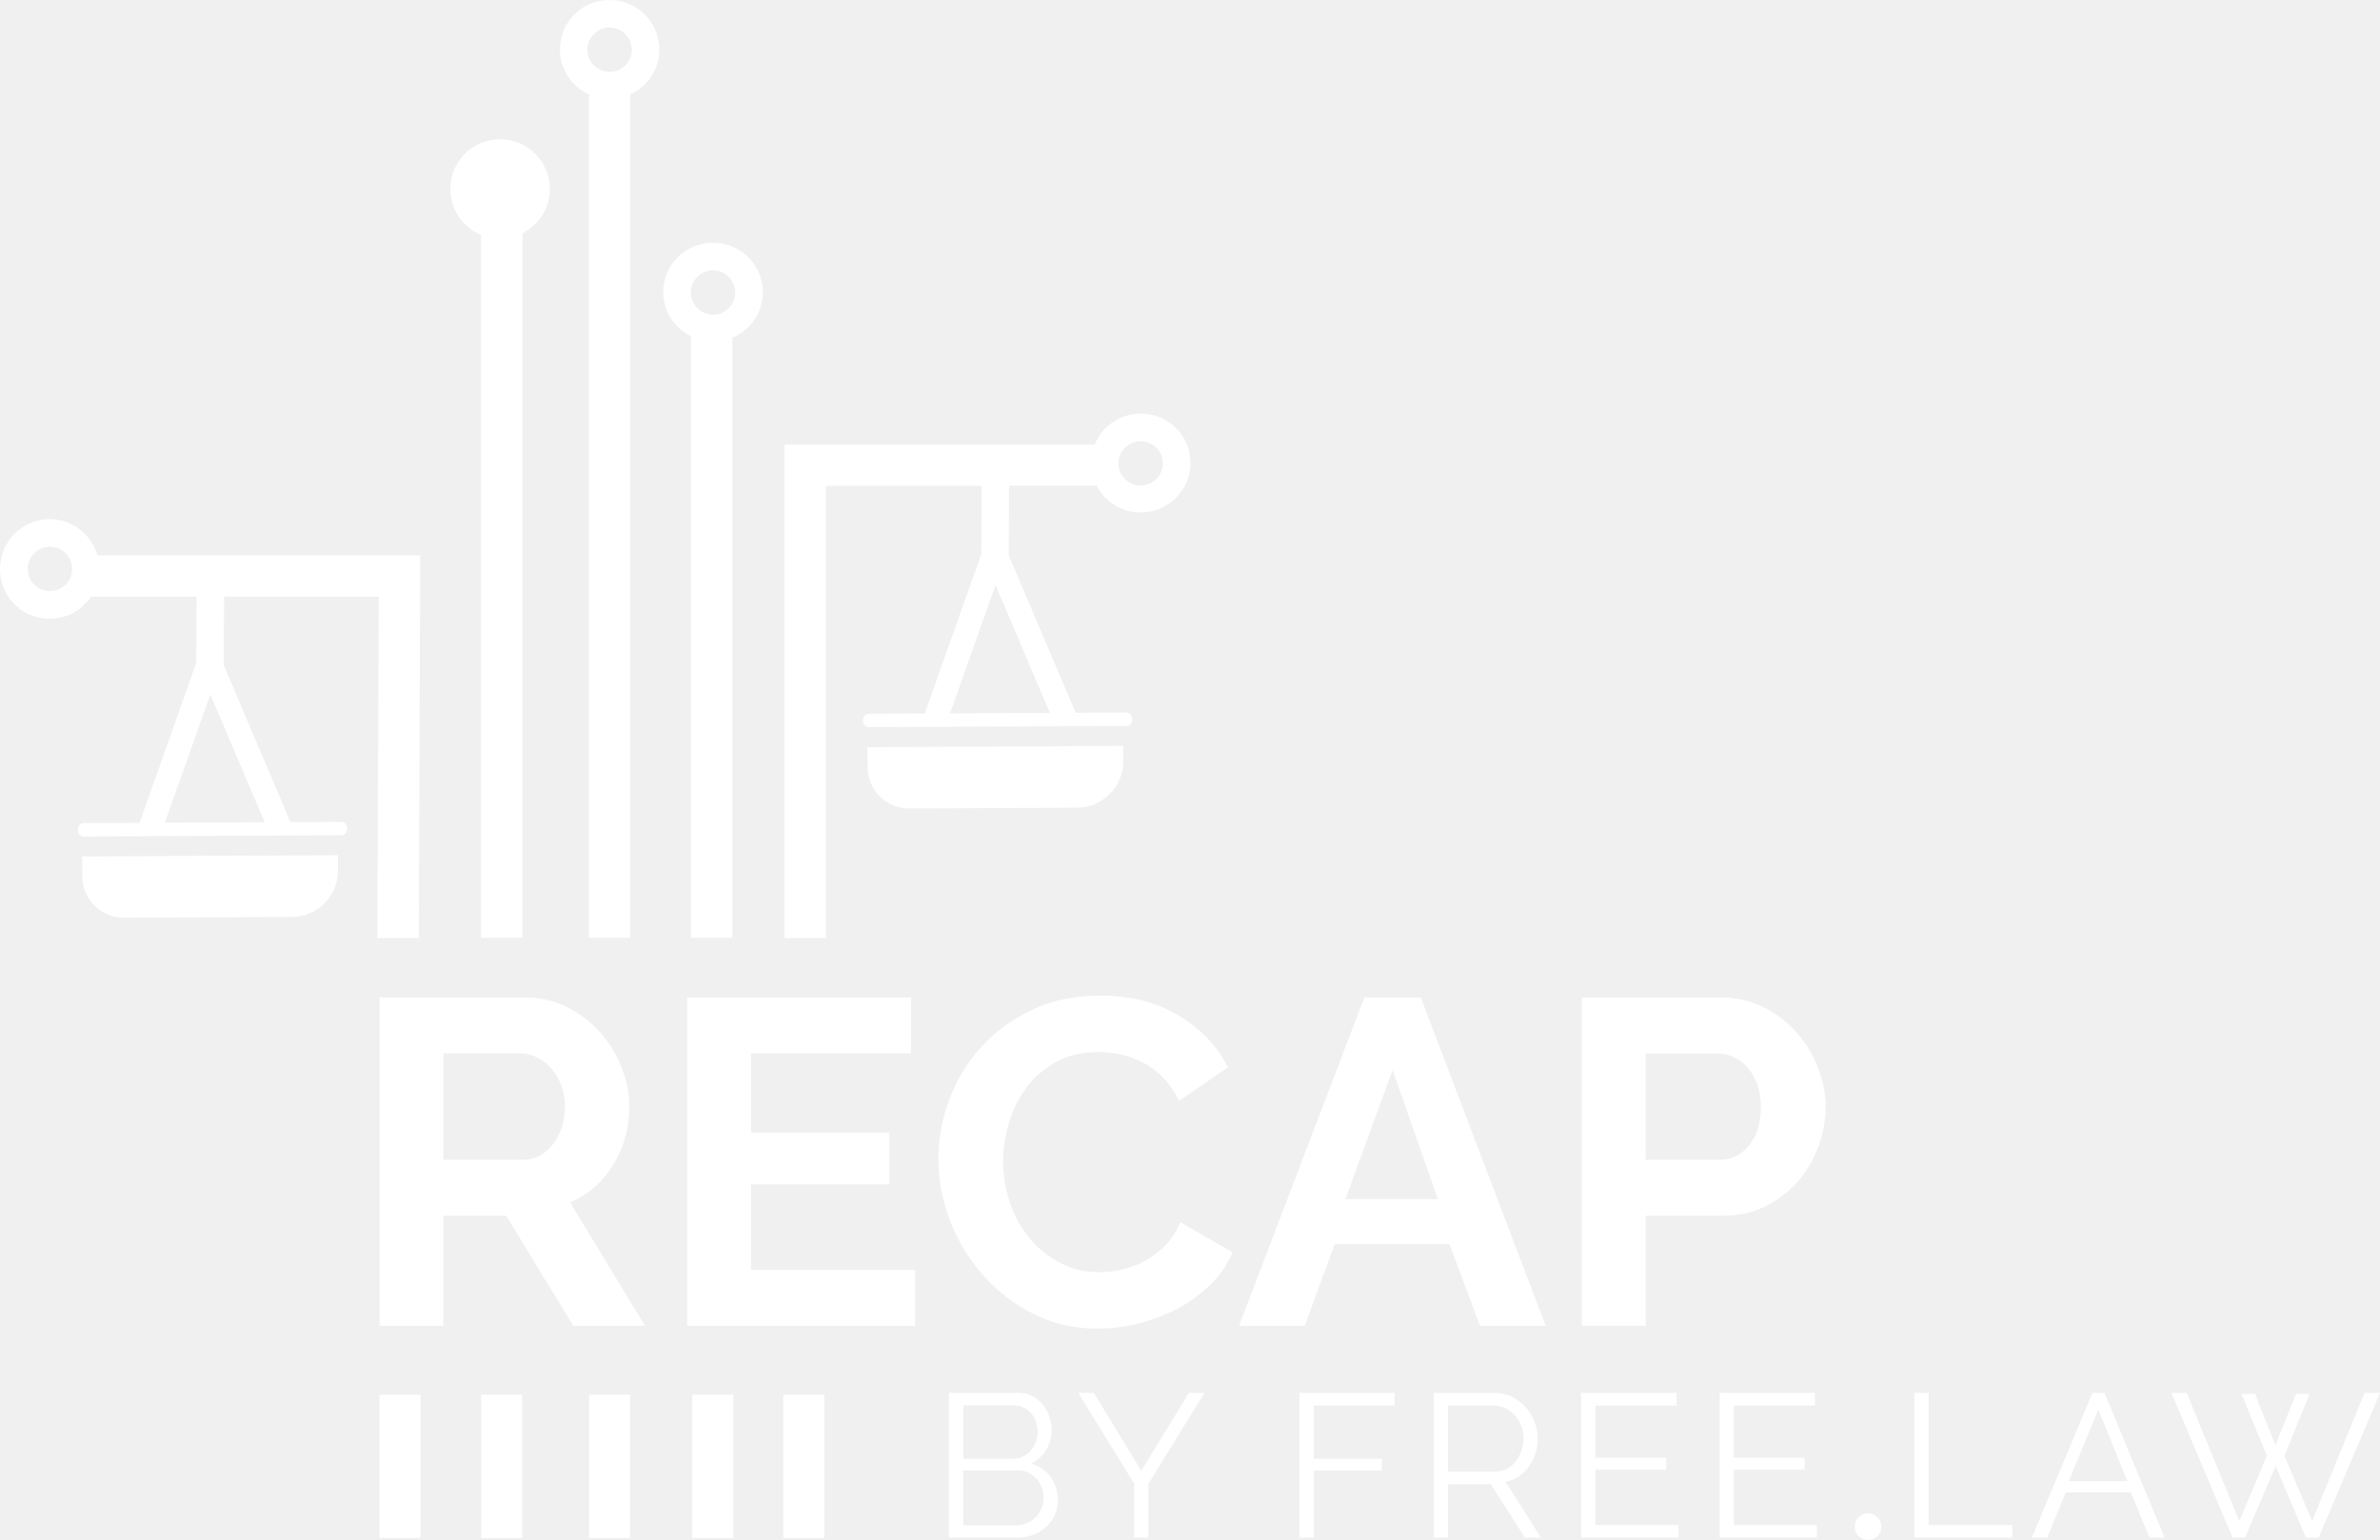
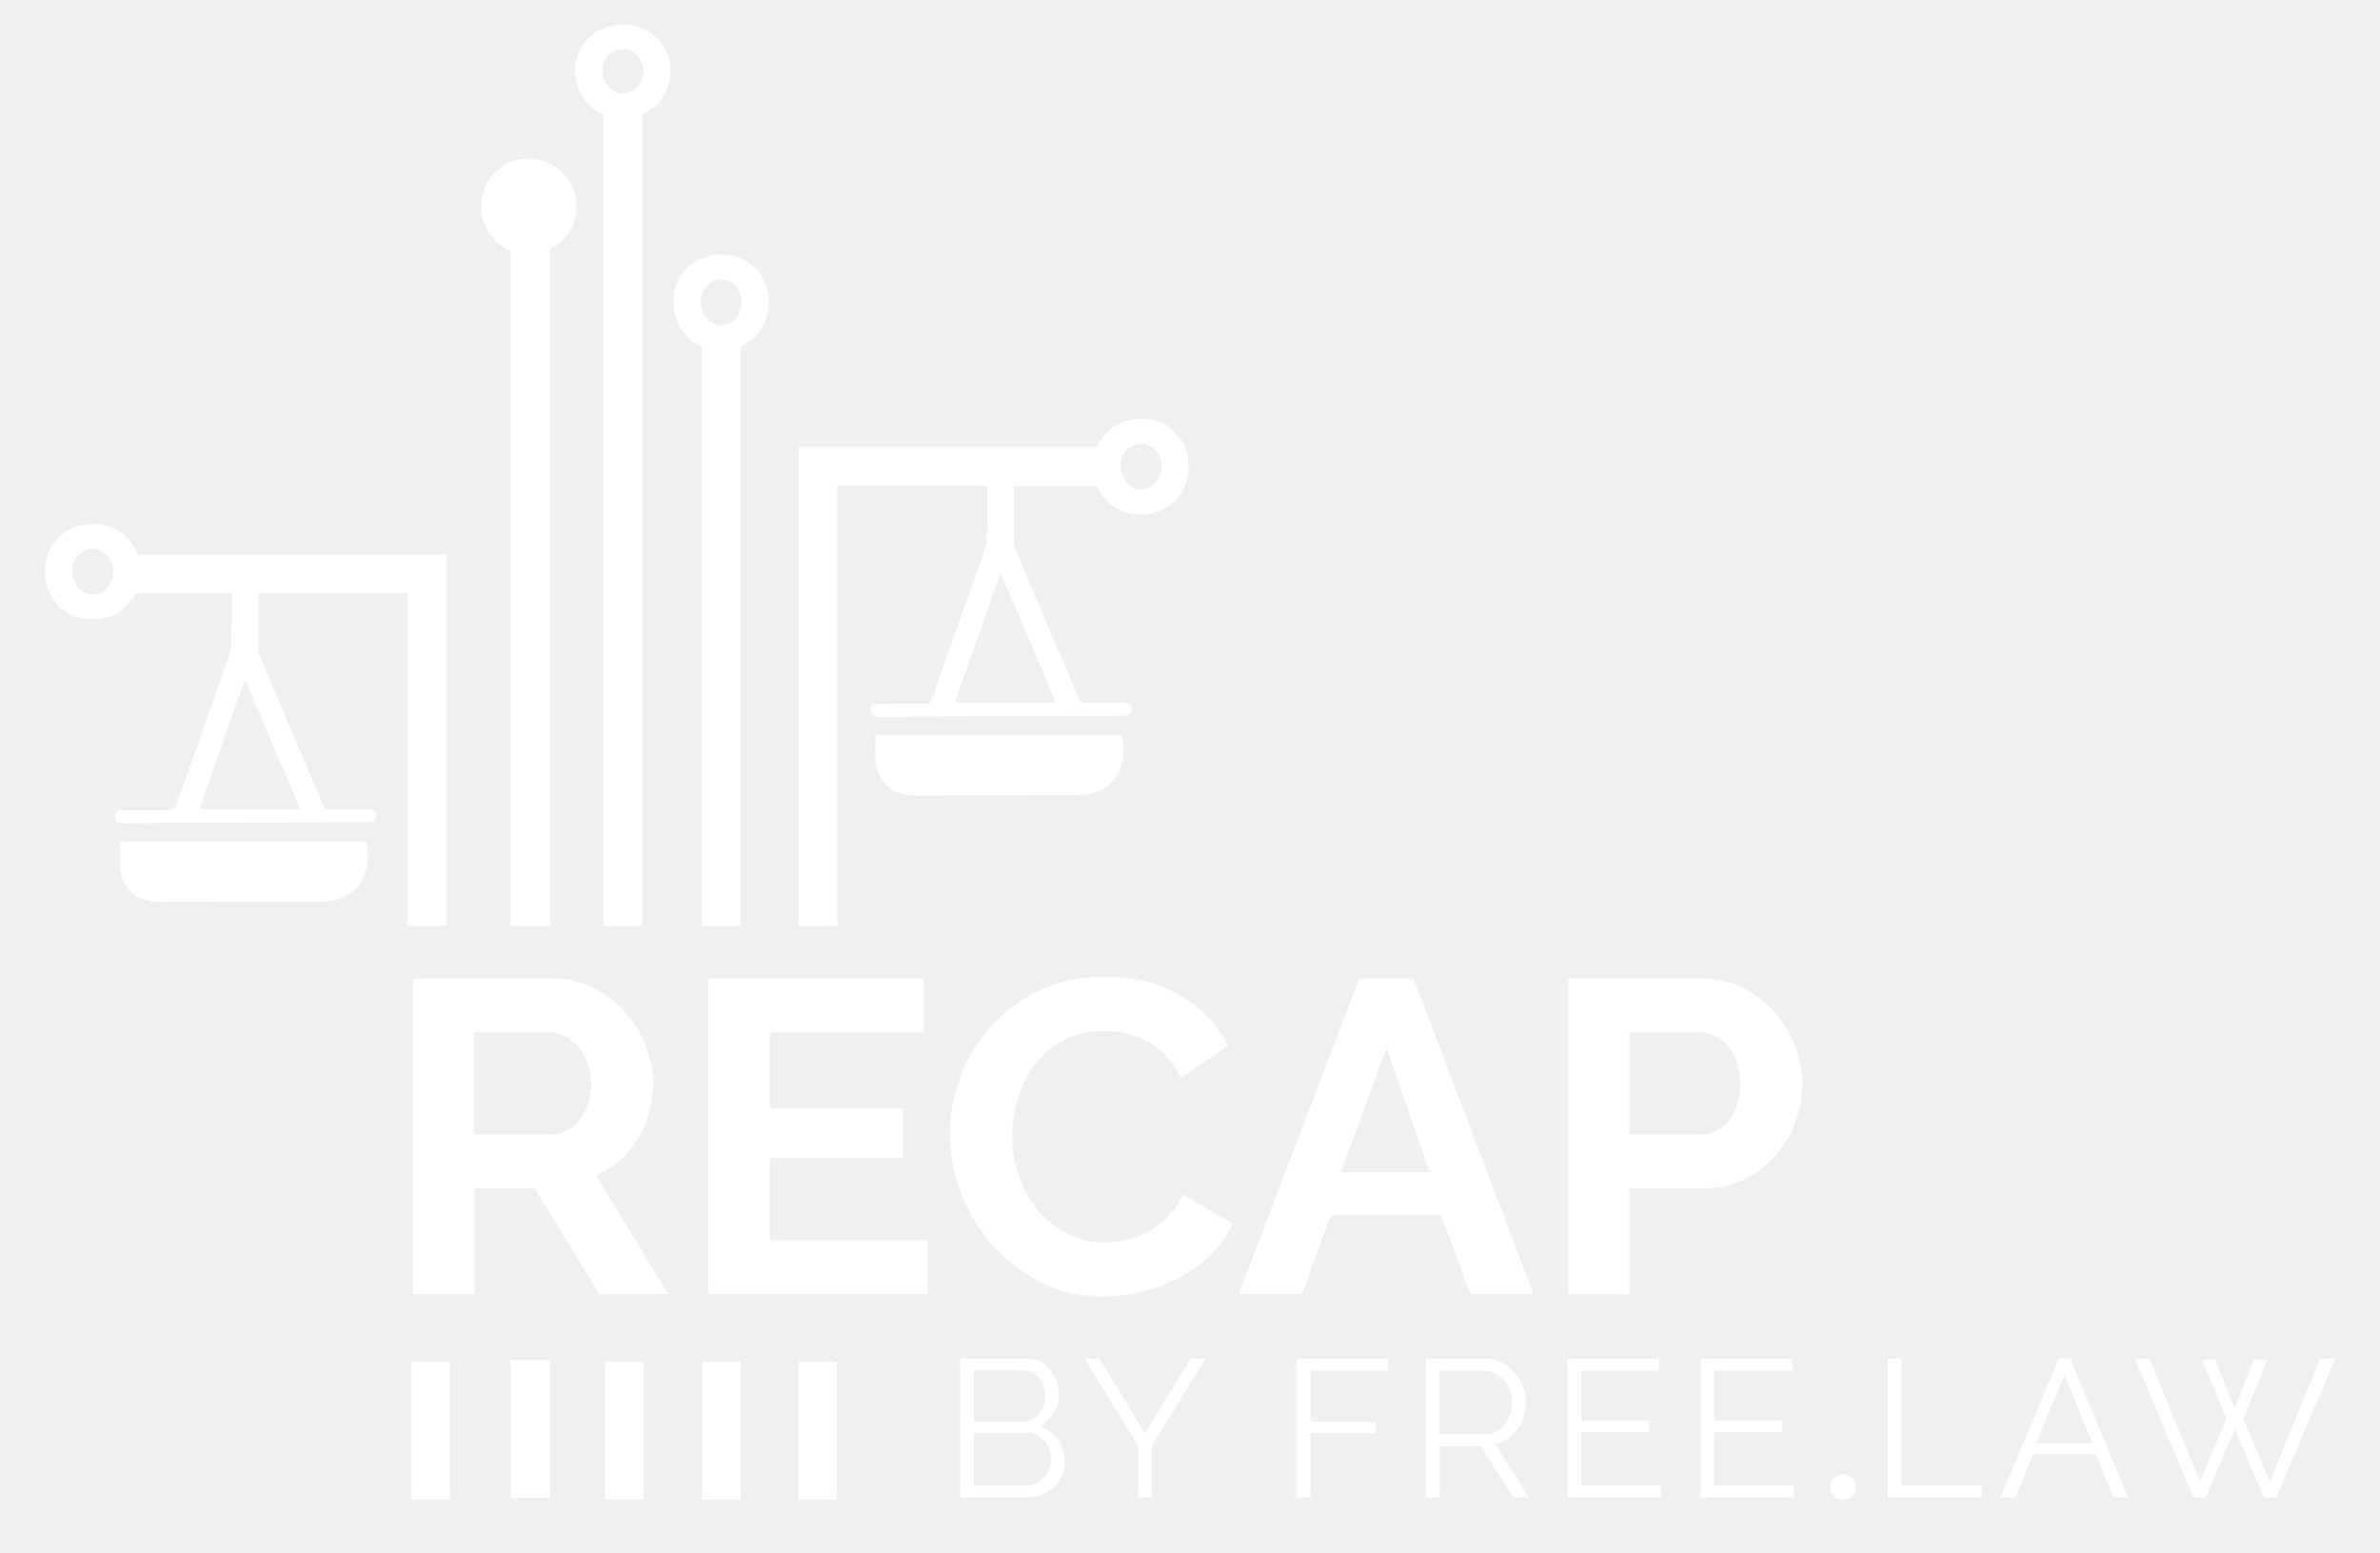
- <svg xmlns="http://www.w3.org/2000/svg" id="Layer_1" data-name="Layer 1" viewBox="0 0 700.45 453.28">
+ <svg xmlns="http://www.w3.org/2000/svg" version="1.1" viewBox="0 0 460 300">
  <defs>
    <style>
      .cls-1 {
-         stroke: #fff;
-         stroke-miterlimit: 10;
-         stroke-width: 7px;
-       }
- 
-       .cls-1, .cls-2 {
        fill: #fff;
-       }
- 
-       .cls-2 {
        stroke-width: 0px;
      }
    </style>
  </defs>
-   <g>
+   <g id="Layer_2" data-name="Layer 2">
+     <rect class="cls-1" x="154.31" y="263.12" width="7.41" height="26.68" />
+     <rect class="cls-1" x="79.53" y="263.12" width="7.41" height="26.68" />
+     <rect class="cls-1" x="116.92" y="263.12" width="7.41" height="26.68" />
+     <rect class="cls-1" x="135.74" y="263.12" width="7.41" height="26.68" />
+     <path class="cls-1" d="M129.59,13.71c0-2.53-.88-4.66-2.6-6.37-1.75-1.72-3.89-2.58-6.45-2.58-2.74,0-5,.86-6.75,2.54s-2.62,3.83-2.62,6.48c0,2.35.8,4.41,2.44,6.21.87.98,1.95,1.68,3.22,2.13h-.21v156.82h7.49V22.12h-.25c1.17-.41,2.21-1.08,3.13-1.98,1.72-1.7,2.6-3.85,2.6-6.43ZM123.19,16.78c-.81.85-1.73,1.26-2.77,1.26-1.1,0-2.05-.43-2.83-1.3-.78-.86-1.17-1.91-1.17-3.14,0-1.15.39-2.11,1.17-2.94.81-.81,1.73-1.21,2.83-1.21,1.04,0,1.96.43,2.77,1.3.78.87,1.17,1.88,1.17,3.03s-.39,2.15-1.17,3Z" />
+     <path class="cls-1" d="M356.27,289.8c-.68,0-1.26-.22-1.75-.65-.49-.44-.74-1.05-.74-1.83,0-.66.23-1.23.7-1.71.47-.48,1.05-.72,1.73-.72s1.27.24,1.75.71c.48.47.73,1.05.73,1.72,0,.77-.24,1.38-.73,1.82-.48.44-1.05.66-1.71.66Z" />
    <g>
-       <path class="cls-2" d="M111.69,390.29v-96.67h42.75c4.45,0,8.55.93,12.32,2.79,3.77,1.86,7.01,4.31,9.73,7.35,2.72,3.04,4.85,6.49,6.4,10.35,1.54,3.86,2.31,7.74,2.31,11.64,0,6.26-1.57,11.96-4.7,17.09-3.13,5.13-7.38,8.83-12.73,11.1l22.06,36.35h-21.1l-19.74-32.4h-18.52v32.4h-18.79ZM130.47,341.41h23.55c1.72,0,3.34-.41,4.83-1.22,1.5-.82,2.79-1.93,3.88-3.34,1.09-1.41,1.95-3.06,2.59-4.97.63-1.91.95-3.95.95-6.13s-.36-4.36-1.09-6.26c-.73-1.91-1.7-3.56-2.93-4.97-1.23-1.41-2.63-2.5-4.22-3.27-1.59-.77-3.2-1.16-4.83-1.16h-22.74v31.31Z" />
-       <path class="cls-2" d="M269.35,373.82v16.47h-67.12v-96.67h65.9v16.47h-47.11v23.28h40.71v15.25h-40.71v25.19h48.33Z" />
+       <path class="cls-1" d="M79.83,250.06v-60.99h26.97c2.81,0,5.4.59,7.77,1.76,2.38,1.17,4.42,2.72,6.14,4.64,1.72,1.92,3.06,4.1,4.04,6.53.97,2.44,1.46,4.88,1.46,7.35,0,3.95-.99,7.55-2.96,10.78-1.98,3.24-4.65,5.57-8.03,7l13.92,22.94h-13.32l-12.46-20.44h-11.68v20.44h-11.85ZM91.68,219.22h14.86c1.09,0,2.1-.26,3.05-.77.95-.52,1.76-1.22,2.45-2.1.69-.89,1.23-1.93,1.63-3.14.4-1.2.6-2.49.6-3.87s-.23-2.75-.69-3.95c-.46-1.2-1.07-2.25-1.85-3.14-.77-.89-1.66-1.57-2.66-2.06-1-.49-2.02-.73-3.05-.73h-14.35v19.76Z" />
+       <path class="cls-1" d="M179.3,239.67v10.39h-42.35v-60.99h41.58v10.39h-29.72v14.69h25.69v9.62h-25.69v15.89h30.5Z" />
    </g>
    <g>
-       <path class="cls-2" d="M276.15,341.28c0-5.9,1.07-11.73,3.2-17.5,2.13-5.76,5.24-10.91,9.33-15.45,4.08-4.54,9.08-8.21,14.98-11.03,5.9-2.81,12.62-4.22,20.15-4.22,8.89,0,16.59,1.95,23.08,5.85,6.49,3.9,11.32,8.99,14.5,15.25l-14.43,9.94c-1.27-2.72-2.81-5.01-4.63-6.88-1.82-1.86-3.77-3.34-5.85-4.42-2.09-1.09-4.27-1.88-6.54-2.38-2.27-.5-4.49-.75-6.67-.75-4.72,0-8.83.95-12.32,2.86-3.5,1.91-6.4,4.38-8.71,7.42-2.31,3.04-4.06,6.49-5.24,10.35-1.18,3.86-1.77,7.69-1.77,11.5,0,4.27.68,8.37,2.04,12.32s3.29,7.42,5.79,10.42c2.5,3,5.49,5.4,8.99,7.22,3.49,1.82,7.33,2.72,11.5,2.72,2.18,0,4.45-.27,6.81-.82,2.36-.54,4.61-1.41,6.74-2.59,2.13-1.18,4.11-2.7,5.92-4.56,1.81-1.86,3.27-4.11,4.36-6.74l15.38,8.85c-1.54,3.63-3.74,6.83-6.6,9.6-2.86,2.77-6.08,5.11-9.67,7.01-3.59,1.91-7.42,3.36-11.5,4.36s-8.08,1.5-11.98,1.5c-6.9,0-13.21-1.45-18.92-4.36-5.72-2.9-10.64-6.69-14.77-11.37-4.13-4.67-7.35-9.98-9.67-15.93-2.31-5.94-3.47-12-3.47-18.18Z" />
-       <path class="cls-2" d="M401.54,293.63h16.61l36.76,96.67h-19.33l-8.99-24.1h-33.77l-8.85,24.1h-19.33l36.9-96.67ZM423.19,352.99l-13.34-37.99-13.89,37.99h27.23Z" />
+       <path class="cls-1" d="M183.6,219.14c0-3.72.67-7.4,2.02-11.04,1.35-3.64,3.31-6.89,5.88-9.75,2.58-2.86,5.73-5.18,9.45-6.96,3.72-1.77,7.96-2.66,12.71-2.66,5.61,0,10.47,1.23,14.56,3.69,4.09,2.46,7.14,5.67,9.15,9.62l-9.11,6.27c-.8-1.72-1.78-3.16-2.92-4.34-1.15-1.17-2.38-2.1-3.69-2.79-1.32-.69-2.69-1.19-4.12-1.5-1.43-.31-2.83-.47-4.21-.47-2.98,0-5.57.6-7.77,1.8-2.21,1.2-4.04,2.76-5.5,4.68-1.46,1.92-2.56,4.1-3.31,6.53-.74,2.44-1.12,4.85-1.12,7.26,0,2.69.43,5.28,1.29,7.77s2.08,4.68,3.65,6.57c1.57,1.89,3.46,3.41,5.67,4.55,2.2,1.15,4.62,1.72,7.26,1.72,1.37,0,2.81-.17,4.29-.52,1.49-.34,2.91-.89,4.25-1.63,1.34-.74,2.59-1.7,3.74-2.88,1.14-1.17,2.06-2.59,2.75-4.25l9.71,5.58c-.97,2.29-2.36,4.31-4.17,6.06-1.8,1.75-3.84,3.22-6.1,4.42-2.26,1.2-4.68,2.12-7.26,2.75s-5.1.94-7.56.94c-4.35,0-8.33-.92-11.94-2.75-3.61-1.83-6.72-4.22-9.32-7.17-2.61-2.95-4.64-6.3-6.1-10.05-1.46-3.75-2.19-7.57-2.19-11.47Z" />
+       <path class="cls-1" d="M262.72,189.07h10.48l23.19,60.99h-12.2l-5.67-15.21h-21.3l-5.58,15.21h-12.2l23.28-60.99ZM276.37,226.52l-8.42-23.97-8.76,23.97h17.18Z" />
    </g>
-     <path class="cls-2" d="M465.54,390.29v-96.67h40.98c4.45,0,8.55.93,12.32,2.79,3.77,1.86,7.01,4.31,9.74,7.35,2.72,3.04,4.85,6.49,6.4,10.35,1.54,3.86,2.31,7.74,2.31,11.64s-.73,8.06-2.18,11.91c-1.45,3.86-3.5,7.28-6.13,10.28-2.63,3-5.81,5.4-9.53,7.22-3.72,1.82-7.81,2.72-12.25,2.72h-22.87v32.4h-18.79ZM484.33,341.41h21.78c3.45,0,6.33-1.41,8.65-4.22,2.31-2.81,3.47-6.62,3.47-11.44,0-2.45-.36-4.65-1.09-6.6-.73-1.95-1.68-3.61-2.86-4.97-1.18-1.36-2.57-2.38-4.15-3.06-1.59-.68-3.2-1.02-4.83-1.02h-20.97v31.31Z" />
+     <path class="cls-1" d="M303.09,250.06v-60.99h25.86c2.81,0,5.4.59,7.77,1.76,2.38,1.17,4.42,2.72,6.14,4.64,1.72,1.92,3.06,4.1,4.04,6.53.97,2.44,1.46,4.88,1.46,7.35s-.46,5.08-1.37,7.52c-.92,2.44-2.21,4.6-3.87,6.49-1.66,1.89-3.67,3.41-6.01,4.55-2.35,1.15-4.93,1.72-7.73,1.72h-14.43v20.44h-11.85ZM314.95,219.22h13.74c2.18,0,3.99-.89,5.45-2.66,1.46-1.77,2.19-4.18,2.19-7.22,0-1.55-.23-2.93-.69-4.17-.46-1.23-1.06-2.28-1.8-3.14-.74-.86-1.62-1.5-2.62-1.93-1-.43-2.02-.64-3.05-.64h-13.23v19.76Z" />
+     <path class="cls-1" d="M205.8,282.47c0,1.01-.2,1.94-.61,2.78-.4.85-.95,1.58-1.63,2.2-.68.62-1.48,1.1-2.38,1.44s-1.88.51-2.92.51h-12.68v-26.88h12.95c.93,0,1.78.2,2.54.61.76.4,1.4.93,1.93,1.57.53.64.94,1.38,1.23,2.2.29.82.44,1.65.44,2.48,0,1.36-.34,2.61-1.02,3.73-.68,1.12-1.63,1.96-2.84,2.52,1.54.45,2.76,1.3,3.65,2.54.9,1.24,1.34,2.68,1.34,4.32ZM188.23,264.83v9.92h9.24c.66,0,1.27-.14,1.84-.42.57-.28,1.05-.64,1.46-1.1.4-.45.72-.98.95-1.57.23-.59.34-1.22.34-1.87s-.11-1.32-.32-1.93c-.21-.61-.52-1.13-.91-1.57-.39-.44-.85-.79-1.38-1.06-.53-.27-1.11-.4-1.74-.4h-9.46ZM203.15,282.01c0-.66-.11-1.29-.34-1.91-.23-.62-.55-1.16-.97-1.63-.42-.47-.91-.85-1.48-1.14-.57-.29-1.18-.44-1.84-.44h-10.3v10.18h10.03c.68,0,1.32-.14,1.91-.42.59-.28,1.11-.65,1.55-1.12.44-.47.79-1.01,1.04-1.63.25-.62.38-1.26.38-1.91Z" />
+     <path class="cls-1" d="M212.5,262.52l8.78,14.46,8.86-14.46h2.88l-10.41,16.88v9.99h-2.65v-10.07l-10.37-16.81h2.92Z" />
+     <path class="cls-1" d="M250.66,289.4v-26.88h17.64v2.35h-14.99v9.88h12.64v2.2h-12.64v12.46h-2.65Z" />
+     <path class="cls-1" d="M275.61,289.4v-26.88h11.36c1.16,0,2.23.25,3.2.74.97.49,1.81,1.14,2.52,1.93.71.79,1.26,1.7,1.65,2.71.39,1.01.59,2.03.59,3.07s-.15,1.92-.44,2.82c-.29.9-.69,1.7-1.21,2.42-.52.72-1.14,1.33-1.87,1.82-.73.49-1.55.83-2.46,1l6.59,10.37h-2.99l-6.32-9.92h-7.95v9.92h-2.65ZM278.26,277.13h8.78c.78,0,1.5-.17,2.14-.51.64-.34,1.19-.8,1.65-1.38.45-.58.81-1.24,1.06-1.97.25-.73.38-1.5.38-2.31s-.15-1.58-.44-2.33c-.29-.74-.68-1.39-1.17-1.95-.49-.55-1.07-1-1.74-1.32s-1.37-.49-2.1-.49h-8.56v12.27Z" />
+     <path class="cls-1" d="M321.03,287.05v2.35h-18.06v-26.88h17.72v2.35h-15.07v9.69h13.14v2.23h-13.14v10.26h15.41Z" />
+     <path class="cls-1" d="M346.74,287.05v2.35h-18.06v-26.88h17.72v2.35h-15.07v9.69h13.14v2.23h-13.14v10.26h15.41Z" />
+     <path class="cls-1" d="M364.86,289.4v-26.88h2.65v24.53h15.52v2.35h-18.17Z" />
+     <path class="cls-1" d="M397.91,262.52h2.23l11.17,26.88h-2.8l-3.48-8.4h-12.08l-3.44,8.4h-2.84l11.24-26.88ZM404.42,278.91l-5.41-13.29-5.49,13.29h10.9Z" />
+     <path class="cls-1" d="M425.61,262.71h2.5l3.79,9.54,3.82-9.54h2.54l-4.69,11.47,5.15,12.15,9.73-23.81h2.88l-11.39,26.88h-2.35l-5.64-13.29-5.68,13.29h-2.31l-11.36-26.88h2.84l9.77,23.81,5.11-12.15-4.69-11.47Z" />
+     <path class="cls-1" d="M99.95,30.92c-3.16.76-5.77,3.28-6.62,6.44-1.31,4.88,1.31,9.37,5.36,11.06v130.52h7.67V48.1c3.02-1.51,5.11-4.6,5.11-8.2,0-5.84-5.43-10.44-11.52-8.98Z" />
+     <rect class="cls-1" x="98.72" y="262.84" width="7.62" height="26.63" />
  </g>
-   <g>
-     <path class="cls-2" d="M311.33,441.66c0,1.6-.32,3.07-.96,4.41-.64,1.34-1.5,2.5-2.58,3.48-1.08.98-2.34,1.74-3.78,2.28s-2.98.81-4.62.81h-20.1v-42.6h20.52c1.48,0,2.82.32,4.02.96,1.2.64,2.22,1.47,3.06,2.49.84,1.02,1.49,2.18,1.95,3.48.46,1.3.69,2.61.69,3.93,0,2.16-.54,4.13-1.62,5.91-1.08,1.78-2.58,3.11-4.5,3.99,2.44.72,4.37,2.06,5.79,4.02,1.42,1.96,2.13,4.24,2.13,6.84ZM283.49,413.7v15.72h14.64c1.04,0,2.01-.22,2.91-.66.9-.44,1.67-1.02,2.31-1.74.64-.72,1.14-1.55,1.5-2.49.36-.94.54-1.93.54-2.97s-.17-2.1-.51-3.06c-.34-.96-.82-1.79-1.44-2.49-.62-.7-1.35-1.26-2.19-1.68-.84-.42-1.76-.63-2.76-.63h-15ZM307.13,440.94c0-1.04-.18-2.05-.54-3.03-.36-.98-.87-1.84-1.53-2.58-.66-.74-1.44-1.34-2.34-1.8-.9-.46-1.87-.69-2.91-.69h-16.32v16.14h15.9c1.08,0,2.09-.22,3.03-.66.94-.44,1.76-1.03,2.46-1.77.7-.74,1.25-1.6,1.65-2.58.4-.98.6-1.99.6-3.03Z" />
-     <path class="cls-2" d="M321.95,410.04l13.92,22.92,14.04-22.92h4.56l-16.5,26.76v15.84h-4.2v-15.96l-16.44-26.64h4.62Z" />
-   </g>
-   <g>
-     <path class="cls-2" d="M382.44,452.64v-42.6h27.96v3.72h-23.76v15.66h20.04v3.48h-20.04v19.74h-4.2Z" />
-     <path class="cls-2" d="M421.97,452.64v-42.6h18c1.84,0,3.53.39,5.07,1.17,1.54.78,2.87,1.8,3.99,3.06,1.12,1.26,1.99,2.69,2.61,4.29.62,1.6.93,3.22.93,4.86s-.23,3.05-.69,4.47c-.46,1.42-1.1,2.7-1.92,3.84-.82,1.14-1.81,2.1-2.97,2.88-1.16.78-2.46,1.31-3.9,1.59l10.44,16.44h-4.74l-10.02-15.72h-12.6v15.72h-4.2ZM426.17,433.2h13.92c1.24,0,2.37-.27,3.39-.81,1.02-.54,1.89-1.27,2.61-2.19.72-.92,1.28-1.96,1.68-3.12.4-1.16.6-2.38.6-3.66s-.23-2.51-.69-3.69c-.46-1.18-1.08-2.21-1.86-3.09-.78-.88-1.7-1.58-2.76-2.1s-2.17-.78-3.33-.78h-13.56v19.44Z" />
-     <path class="cls-2" d="M493.97,448.92v3.72h-28.62v-42.6h28.08v3.72h-23.88v15.36h20.82v3.54h-20.82v16.26h24.42Z" />
-     <path class="cls-2" d="M534.71,448.92v3.72h-28.62v-42.6h28.08v3.72h-23.88v15.36h20.82v3.54h-20.82v16.26h24.42Z" />
-   </g>
-   <path class="cls-2" d="M549.83,453.28c-1.07,0-1.99-.34-2.77-1.04-.78-.69-1.17-1.66-1.17-2.9,0-1.05.37-1.96,1.11-2.72.74-.76,1.66-1.14,2.74-1.14s2.01.38,2.78,1.13c.77.75,1.15,1.66,1.15,2.73,0,1.23-.38,2.19-1.15,2.89-.77.7-1.67,1.05-2.7,1.05Z" />
-   <g>
-     <path class="cls-2" d="M563.43,452.64v-42.6h4.2v38.88h24.6v3.72h-28.8Z" />
-     <path class="cls-2" d="M615.81,410.04h3.54l17.7,42.6h-4.44l-5.52-13.32h-19.14l-5.46,13.32h-4.5l17.82-42.6ZM626.13,436.02l-8.58-21.06-8.7,21.06h17.28Z" />
-   </g>
-   <path class="cls-2" d="M659.71,410.34h3.96l6,15.12,6.06-15.12h4.02l-7.44,18.18,8.16,19.26,15.42-37.74h4.56l-18.06,42.6h-3.72l-8.94-21.06-9,21.06h-3.66l-18-42.6h4.5l15.48,37.74,8.1-19.26-7.44-18.18Z" />
-   <g>
-     <path class="cls-2" d="M143.58,41.46c-5.01,1.2-9.15,5.19-10.49,10.2-2.07,7.73,2.07,14.85,8.49,17.53v206.86h12.16V68.68c4.79-2.4,8.1-7.3,8.1-13,0-9.26-8.6-16.55-18.26-14.23Z" />
-     <path class="cls-2" d="M175.93.4c-5.3,1.23-9.58,5.52-10.78,10.83-1.63,7.22,2.18,13.79,8.17,16.54v248.28h12.16V27.77c5.05-2.27,8.57-7.33,8.57-13.21,0-9.13-8.53-16.35-18.11-14.15ZM179.41,21.17c-3.6,0-6.53-2.93-6.53-6.53s2.93-6.53,6.53-6.53,6.53,2.93,6.53,6.53-2.93,6.53-6.53,6.53Z" />
-     <path class="cls-2" d="M206.35,71.88c-5.26,1.23-9.55,5.48-10.74,10.74-1.67,7.1,2,13.52,7.77,16.36v177.07h12.16V99.41c5.26-2.2,8.97-7.39,8.97-13.41,0-9.15-8.57-16.33-18.15-14.13ZM209.85,92.65c-3.6,0-6.53-2.93-6.53-6.53s2.93-6.53,6.53-6.53,6.53,2.93,6.53,6.53-2.93,6.53-6.53,6.53Z" />
-     <path class="cls-2" d="M349.92,132.72c-1.2-5.01-5.23-9.12-10.24-10.42-7.77-2.06-14.92,2.13-17.53,8.58h-91.26v145.26h12.2v-133.14h45.81l-.11,25.19,8.06-.22.14-24.98h25.77c2.43,4.65,7.3,7.86,12.96,7.86,9.22,0,16.52-8.55,14.19-18.14ZM335.71,142.94c-3.6,0-6.53-2.93-6.53-6.53s2.93-6.53,6.53-6.53,6.53,2.93,6.53,6.53-2.93,6.53-6.53,6.53Z" />
-     <g>
-       <line class="cls-1" x1="62.26" y1="196.3" x2="82.26" y2="243.36" />
-       <line class="cls-1" x1="60.99" y1="196.52" x2="43.9" y2="244.71" />
-       <path class="cls-2" d="M24.26,251.92h75.26v4.47c0,7.53-6.11,13.64-13.64,13.64h-49.41c-6.73,0-12.2-5.47-12.2-12.2v-5.91h0Z" transform="translate(-1.25 .3) rotate(-.27)" />
-       <path class="cls-2" d="M100.53,245.87l-75.99.36c-.9,0-1.63-.85-1.64-1.92v-.09c0-1.06.72-1.93,1.62-1.93l75.99-.36c.9,0,1.63.85,1.64,1.92v.09c0,1.06-.72,1.93-1.62,1.93Z" />
-     </g>
-     <g>
-       <line class="cls-1" x1="293.35" y1="164.12" x2="313.35" y2="211.17" />
-       <line class="cls-1" x1="292.08" y1="164.33" x2="274.99" y2="212.52" />
-       <path class="cls-2" d="M255.35,219.73h75.26v4.47c0,7.53-6.11,13.64-13.64,13.64h-49.41c-6.73,0-12.2-5.47-12.2-12.2v-5.91h0Z" transform="translate(-1.09 1.41) rotate(-.27)" />
-       <path class="cls-2" d="M331.62,213.69l-75.99.36c-.9,0-1.63-.85-1.64-1.92v-.09c0-1.06.72-1.93,1.62-1.93l75.99-.36c.9,0,1.63.85,1.64,1.92v.09c0,1.06-.72,1.93-1.62,1.93Z" />
-     </g>
-     <path class="cls-2" d="M28.67,163.48c-1.74-6.13-7.33-10.67-14.01-10.67-9.26,0-16.52,8.64-14.23,18.26,1.23,5.05,5.19,9.18,10.2,10.53,6.64,1.78,12.85-1.02,16.15-5.95h31.07l-.11,26.8,8.06-.22.15-26.58h45.52l-.42,100.49h12.2l.42-112.65H28.67ZM14.7,173.99c-3.61,0-6.53-2.92-6.53-6.53s2.93-6.53,6.53-6.53,6.53,2.92,6.53,6.53-2.92,6.53-6.53,6.53Z" />
-     <rect class="cls-2" x="141.62" y="410.54" width="12.07" height="42.21" />
-     <rect class="cls-2" x="111.68" y="410.54" width="12.07" height="42.21" />
-     <rect class="cls-2" x="173.35" y="410.54" width="12.07" height="42.21" />
-     <rect class="cls-2" x="203.74" y="410.54" width="12.07" height="42.21" />
-     <rect class="cls-2" x="230.56" y="410.54" width="12.07" height="42.21" />
+   <g id="Layer_3" data-name="Layer 3">
+     <path class="cls-1" d="M216.89,142.09h-47.72v3.94c.02,4.77,2.92,7.69,7.67,7.69,10.39-.02,20.77-.05,31.18-.07.94-.02,1.93-.05,2.86-.3,5.73-1.52,6.79-6.26,6.01-11.26Z" />
+     <path class="cls-1" d="M227.14,83.58c-1.73-1.75-3.87-2.63-6.43-2.63-2.76,0-5.02.85-6.77,2.58-.85.83-1.5,1.8-1.91,2.88h-57.66v92.53h7.48s0-85.05,0-85.05h28.97c0,3.34,0,6.68-.05,10.02-.02.64-.12,1.34-.32,1.93-3.43,9.7-6.89,19.37-10.27,29.04-.3.85-.67,1.13-1.52,1.11-2.99-.05-5.96,0-8.94.02-.99,0-1.38.39-1.38,1.27s.44,1.29,1.5,1.27c2.86,0,5.69-.07,8.54-.09,12.9-.05,25.79-.12,38.71-.16,1.17,0,1.73-.44,1.7-1.29s-.51-1.22-1.66-1.22c-2.46,0-4.91,0-7.35.05-.71.02-1.04-.21-1.31-.88-4.1-9.67-8.2-19.32-12.3-28.99-.14-.3-.21-.62-.21-.94v-11.12h16.07c.39.94.97,1.84,1.7,2.69,1.64,1.84,3.91,2.79,6.86,2.79,2.6,0,4.79-.88,6.52-2.65,1.73-1.75,2.6-3.94,2.6-6.61s-.88-4.77-2.6-6.54ZM204.07,135.78h-19.55c2.92-8.24,5.85-16.51,8.77-24.76h.25c3.5,8.2,6.98,16.4,10.52,24.76ZM223.34,93.27c-.78.88-1.7,1.31-2.76,1.31s-2.05-.44-2.83-1.34c-.78-.9-1.17-1.98-1.17-3.25,0-1.17.41-2.16,1.2-2.99.78-.85,1.73-1.27,2.81-1.27s1.98.46,2.76,1.34c.78.9,1.17,1.93,1.17,3.13s-.39,2.19-1.17,3.06Z" />
+     <path class="cls-1" d="M70.87,162.68H23.15c0,1.43-.02,2.67,0,3.91,0,4.77,2.92,7.69,7.65,7.69,10.39-.02,20.8-.05,31.18-.07.94,0,1.93-.05,2.86-.3,5.73-1.52,6.79-6.26,6.03-11.24Z" />
+     <path class="cls-1" d="M26.58,107.16c-.44-1.22-1.13-2.33-2.07-3.29-1.75-1.75-3.89-2.63-6.45-2.63-2.74,0-5,.85-6.75,2.58s-2.63,3.96-2.63,6.68c0,2.39.81,4.51,2.44,6.38,1.64,1.84,3.91,2.79,6.86,2.79,2.6,0,4.77-.88,6.52-2.63.71-.74,1.27-1.52,1.7-2.4h18.56c0,3.27,0,6.56-.05,9.83,0,.64-.12,1.34-.32,1.93-3.41,9.7-6.86,19.34-10.27,29.04-.3.85-.64,1.11-1.52,1.11-2.97-.05-5.96,0-8.94.02-.97,0-1.38.39-1.38,1.27.02.88.46,1.27,1.52,1.27,2.83-.02,5.69-.07,8.52-.09,12.9-.07,25.82-.12,38.71-.16,1.2-.02,1.73-.44,1.7-1.31,0-.83-.48-1.2-1.66-1.2-2.44,0-4.91-.02-7.35.05-.69,0-1.04-.21-1.31-.88-4.08-9.67-8.2-19.32-12.3-28.99-.12-.3-.21-.64-.21-.97,0-3.62,0-7.28.02-10.92h28.92v64.3h7.48s0-71.78,0-71.78H26.58ZM20.71,113.56c-.81.88-1.7,1.31-2.76,1.31s-2.05-.44-2.83-1.34c-.78-.9-1.17-1.98-1.17-3.25,0-1.15.39-2.16,1.2-2.99.78-.83,1.73-1.27,2.81-1.27s1.96.46,2.76,1.34c.78.9,1.17,1.93,1.17,3.13s-.39,2.21-1.17,3.06ZM58.04,156.35h-19.55c2.92-8.24,5.85-16.51,8.77-24.76.07,0,.16,0,.25-.02,3.48,8.2,6.95,16.42,10.52,24.78Z" />
+     <path class="cls-1" d="M145.99,51.84c-1.73-1.75-3.89-2.65-6.45-2.65-2.74,0-5,.88-6.75,2.6-1.75,1.73-2.63,3.94-2.63,6.68,0,2.39.81,4.51,2.44,6.38.83.94,1.84,1.64,3.02,2.1v111.99h7.48v-111.99c1.06-.44,2.03-1.11,2.88-1.96,1.73-1.75,2.6-3.96,2.6-6.61s-.88-4.79-2.6-6.54ZM142.19,61.54c-.78.88-1.7,1.31-2.76,1.31s-2.05-.46-2.83-1.34c-.78-.9-1.17-1.98-1.17-3.25,0-1.17.39-2.16,1.2-2.99.78-.85,1.73-1.27,2.81-1.27s1.98.44,2.76,1.34c.78.9,1.17,1.93,1.17,3.13s-.39,2.19-1.17,3.06Z" />
  </g>
</svg>
